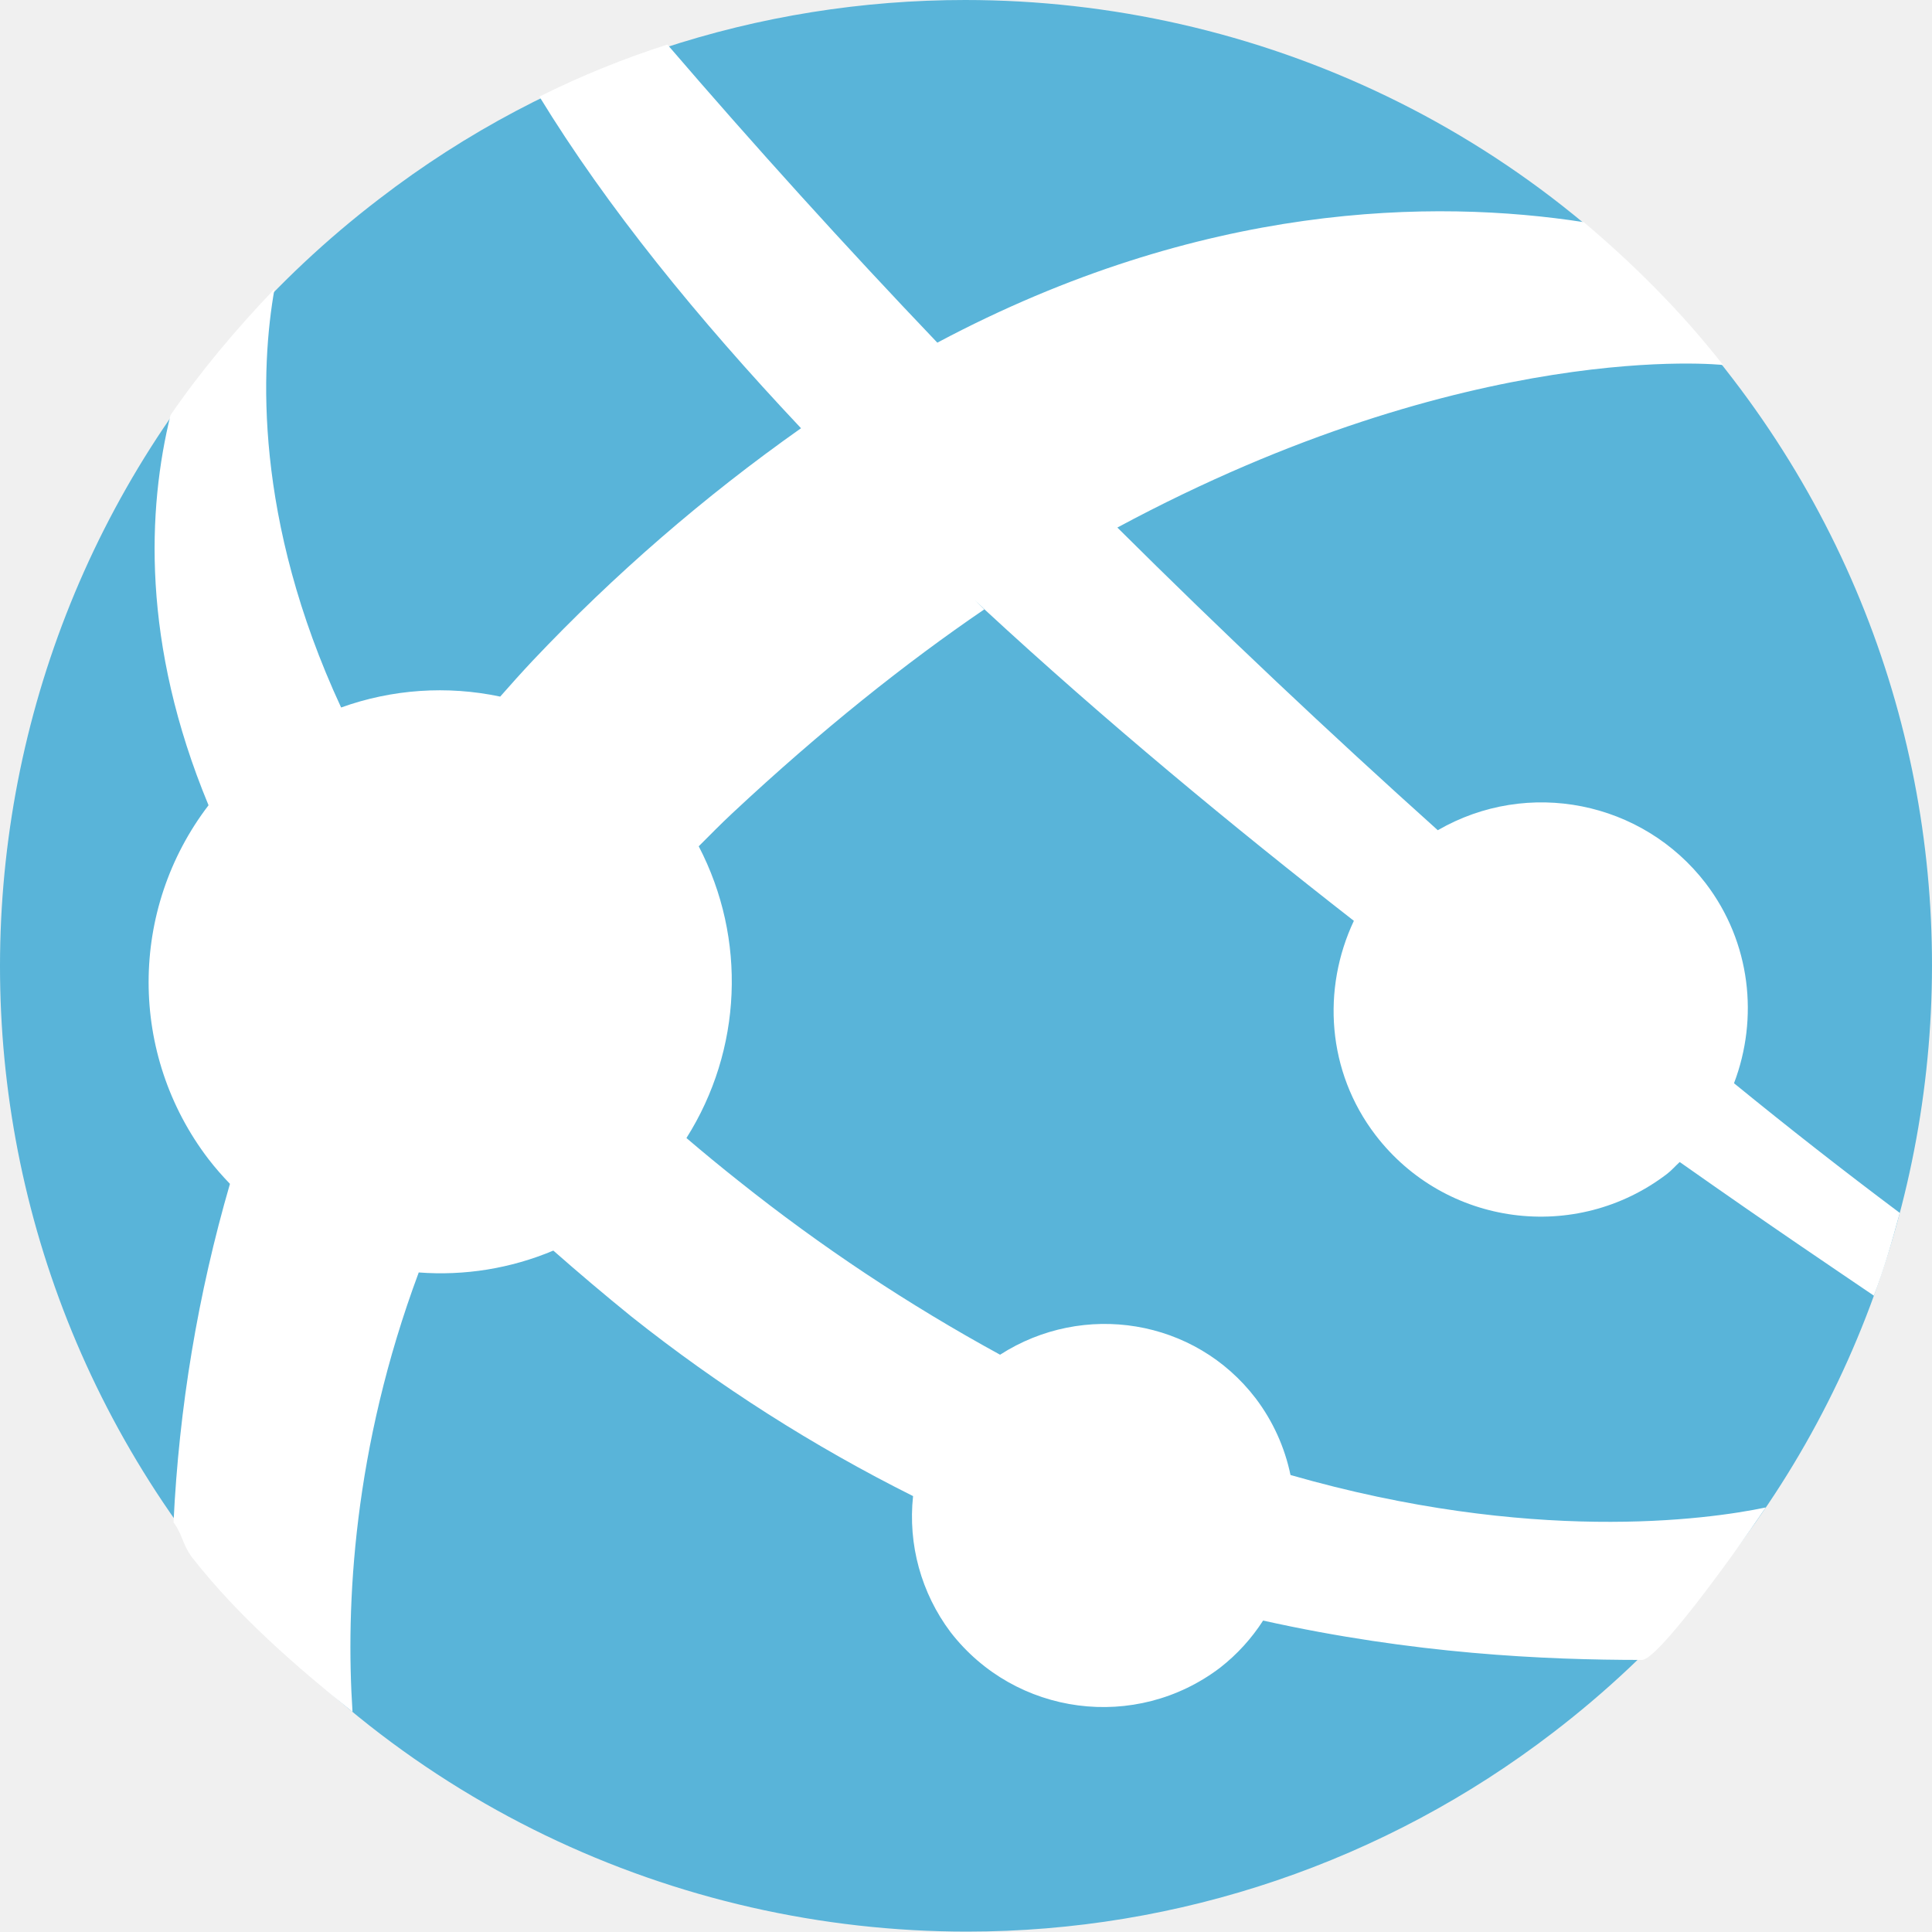
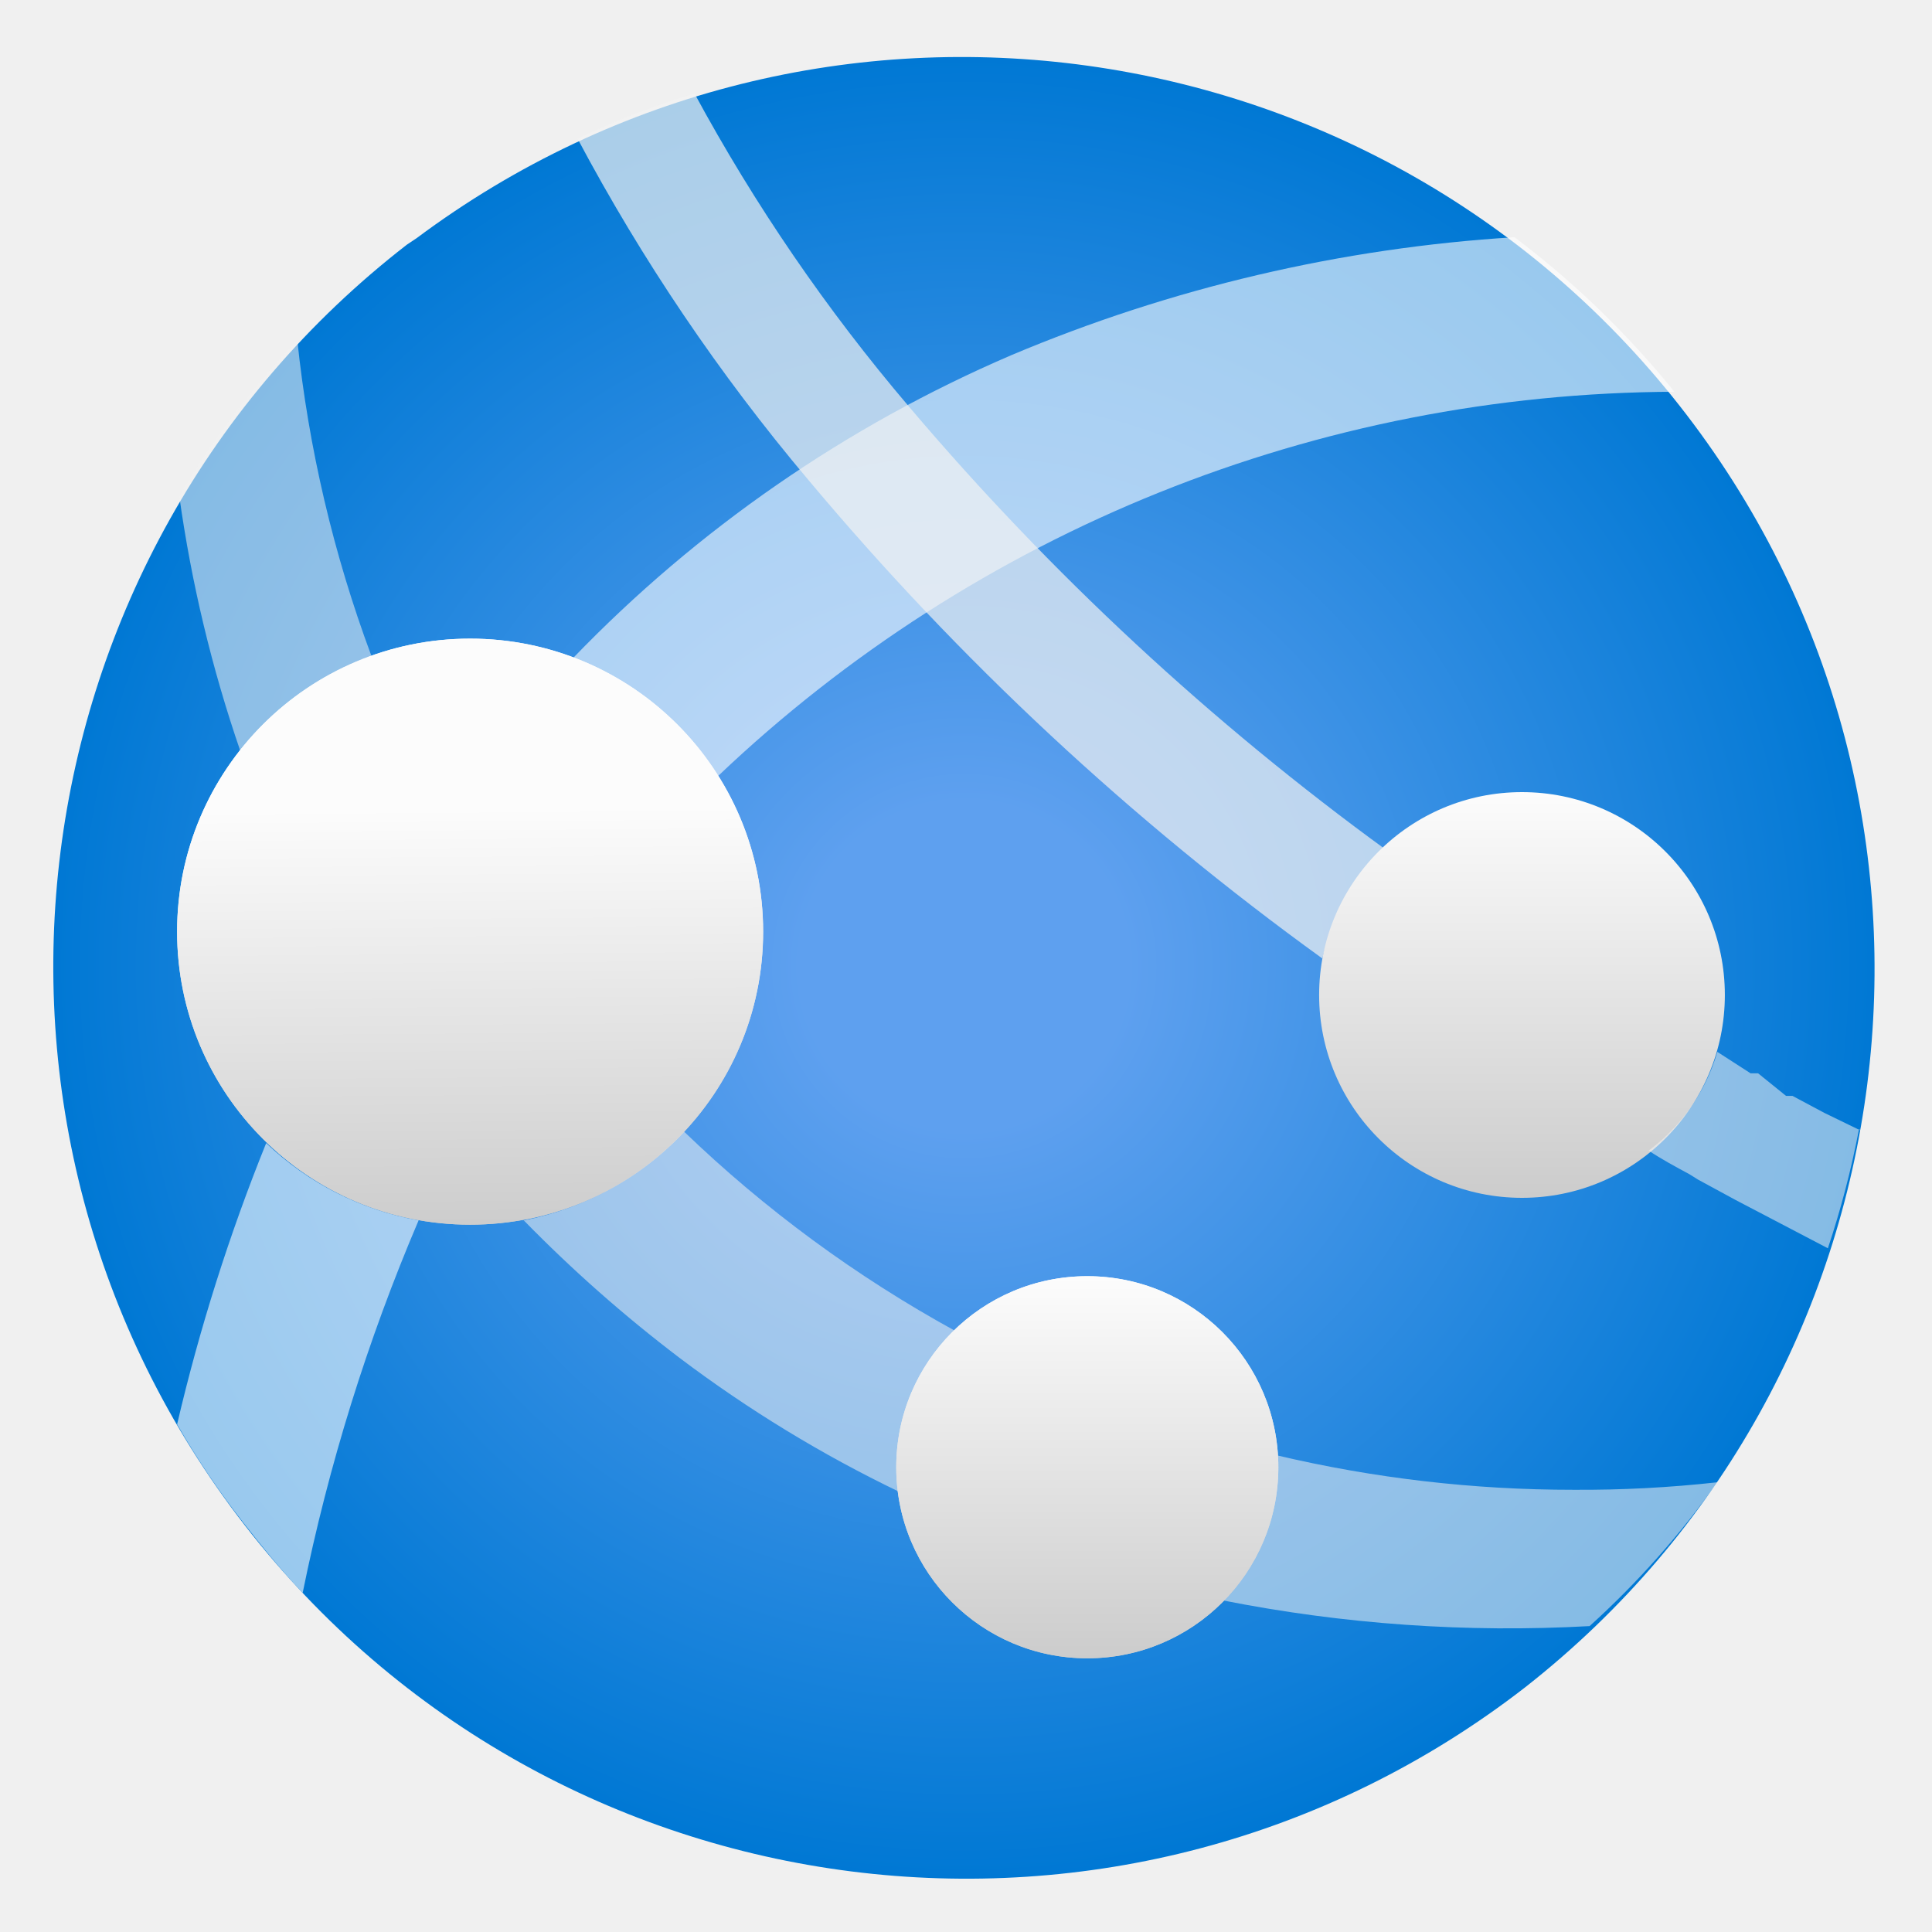
- <svg xmlns="http://www.w3.org/2000/svg" width="50" height="50" class="fxs-portal-svg">
-   <path d="M40.193 44.839a24.898 24.898 0 01-15.167 5.151c-7.52 0-14.956-3.376-19.87-9.803C-3.24 29.225-1.168 13.548 9.814 5.148 14.343 1.663 19.686 0 24.979 0c7.52 0 14.958 3.376 19.87 9.809 8.398 10.959 6.305 26.639-4.656 35.03" class="msportalfx-svg-c15" fill="#59b4d9" />
-   <path d="M35.6 29.378a5.385 5.385 0 007.541 1.004c.123-.094.218-.208.33-.309 2.409 1.697 4.082 2.817 5.025 3.459.279-.723.472-1.417.67-2.142a130.857 130.857 0 01-4.29-3.356c.639-1.68.437-3.64-.73-5.171a5.36 5.36 0 00-6.936-1.377 224.317 224.317 0 01-8.293-7.833c9.165-4.929 15.676-4.207 15.676-4.207-1.087-1.386-2.305-2.6-3.606-3.697-3.865-.597-9.869-.53-16.729 3.119l-.002-.003h-.001a200.322 200.322 0 01-6.983-7.712A23.264 23.264 0 0013.96 2.5c1.749 2.862 4.102 5.749 6.754 8.565l.017.017a46.293 46.293 0 00-6.944 6.015c-.29.309-.569.62-.842.931a7.546 7.546 0 00-4.117.282C6.564 13.425 6.746 9.501 7.104 7.478c-.983 1.03-1.901 2.113-2.692 3.267-.591 2.415-.759 5.898.985 10.095a7.538 7.538 0 00-.005 9.153c.176.229.364.442.559.645a37.87 37.87 0 00-1.46 8.761c.237.322.237.582.472.896 1.199 1.538 2.705 2.834 4.16 4.008-.18-2.75.014-6.806 1.714-11.372a7.507 7.507 0 003.483-.566c.64.563 1.31 1.132 2.025 1.711a41.672 41.672 0 007.285 4.643 4.974 4.974 0 00.968 3.518 4.998 4.998 0 006.983.919 4.918 4.918 0 001.108-1.216c3.889.866 7.287 1.019 9.806 1.019.386 0 2.177-2.436 3.203-3.946-1.534.321-6.083.946-12.3-.84a4.952 4.952 0 00-.898-1.98c-1.579-2.07-4.466-2.518-6.618-1.133a46.853 46.853 0 01-6.758-4.49 46.422 46.422 0 01-1.359-1.118 7.578 7.578 0 00.318-7.55c.286-.286.567-.573.871-.857 2.311-2.159 4.485-3.887 6.519-5.274-.082-.076-.156-.156-.236-.233.081.075.157.152.239.227l-.002.001c3.121 2.886 6.43 5.621 9.564 8.065-.829 1.758-.699 3.899.562 5.547z" class="msportalfx-svg-c01" fill="#fff" />
+ <svg xmlns="http://www.w3.org/2000/svg" id="b70acf0a-34b4-4bdf-9024-7496043ff915" width="18" height="18" viewBox="0 0 18 18">
+   <defs>
+     <radialGradient id="e2cf8746-c9a8-4eee-86c2-4951983c6032" cx="13428.81" cy="3518.86" r="56.67" gradientTransform="translate(-2005.33 -518.83) scale(0.15)" gradientUnits="userSpaceOnUse">
+       <stop offset="0.18" stop-color="#5ea0ef" />
+       <stop offset="1" stop-color="#0078d4" />
+     </radialGradient>
+     <linearGradient id="bdd213dd-d313-473c-8ff4-0133fd3a9033" x1="4.4" y1="11.48" x2="4.37" y2="7.53" gradientUnits="userSpaceOnUse">
+       <stop offset="0" stop-color="#ccc" />
+       <stop offset="1" stop-color="#fcfcfc" />
+     </linearGradient>
+     <linearGradient id="afcc63c5-3649-4476-a742-bcb53a569f3c" x1="10.13" y1="15.45" x2="10.13" y2="11.9" gradientUnits="userSpaceOnUse">
+       <stop offset="0" stop-color="#ccc" />
+       <stop offset="1" stop-color="#fcfcfc" />
+     </linearGradient>
+     <linearGradient id="bd873f0b-9954-4aa5-a3df-9f4c64e8729d" x1="14.18" y1="11.15" x2="14.18" y2="7.38" gradientUnits="userSpaceOnUse">
+       <stop offset="0" stop-color="#ccc" />
+       <stop offset="1" stop-color="#fcfcfc" />
+     </linearGradient>
+   </defs>
+   <path id="ee75dd06-1aca-4f76-9d11-d05a284020ad" d="M14.21,15.72A8.5,8.5,0,0,1,3.79,2.28l.09-.06a8.5,8.5,0,0,1,10.33,13.5" fill="url(#e2cf8746-c9a8-4eee-86c2-4951983c6032)" />
+   <path d="M6.69,7.23A13,13,0,0,1,15.6,3.65a8.47,8.47,0,0,0-1.49-1.44,14.34,14.34,0,0,0-4.69,1.1A12.54,12.54,0,0,0,5.34,6.13,2.76,2.76,0,0,1,6.69,7.23Z" fill="#fff" opacity="0.6" />
+   <path d="M2.48,10.65a17.86,17.86,0,0,0-.83,2.62,7.82,7.82,0,0,0,.62.92c.18.23.35.44.55.65A17.94,17.94,0,0,1,3.9,11.37,2.76,2.76,0,0,1,2.48,10.65Z" fill="#fff" opacity="0.6" />
+   <path d="M3.46,6.11a12,12,0,0,1-.69-2.94,8.15,8.15,0,0,0-1.1,1.45A12.69,12.69,0,0,0,2.24,7,2.69,2.69,0,0,1,3.46,6.11Z" fill="#f2f2f2" opacity="0.55" />
+   <circle cx="4.38" cy="8.68" r="2.73" fill="url(#bdd213dd-d313-473c-8ff4-0133fd3a9033)" />
+   <path d="M8.36,13.67A1.77,1.77,0,0,1,8.9,12.4a11.88,11.88,0,0,1-2.53-1.86,2.74,2.74,0,0,1-1.49.83,13.1,13.1,0,0,0,1.45,1.28A12.12,12.12,0,0,0,8.38,13.9,1.79,1.79,0,0,1,8.36,13.67Z" fill="#f2f2f2" opacity="0.55" />
+   <path d="M14.66,13.88a12,12,0,0,1-2.76-.32.41.41,0,0,1,0,.11,1.75,1.75,0,0,1-.51,1.24,13.69,13.69,0,0,0,3.42.24A8.21,8.21,0,0,0,16,13.81,11.5,11.5,0,0,1,14.66,13.88Z" fill="#f2f2f2" opacity="0.55" />
+   <circle cx="10.13" cy="13.67" r="1.78" fill="url(#afcc63c5-3649-4476-a742-bcb53a569f3c)" />
+   <path d="M12.32,8.93a1.83,1.83,0,0,1,.61-1A25.5,25.5,0,0,1,8.47,3.79a16.91,16.91,0,0,1-2-2.92,7.64,7.64,0,0,0-1.09.42A18.14,18.14,0,0,0,7.53,4.47,26.44,26.44,0,0,0,12.32,8.93Z" fill="#f2f2f2" opacity="0.7" />
+   <circle cx="14.18" cy="9.27" r="1.89" fill="url(#bd873f0b-9954-4aa5-a3df-9f4c64e8729d)" />
+   <path d="M17.35,10.54,17,10.37l0,0-.3-.16-.06,0L16.38,10l-.07,0L16,9.8a1.76,1.76,0,0,1-.64.92c.12.08.25.15.38.22l.08.05.35.19,0,0,.86.45h0a8.63,8.63,0,0,0,.29-1.11Z" fill="#f2f2f2" opacity="0.55" />
+   <circle cx="4.38" cy="8.68" r="2.73" fill="url(#bdd213dd-d313-473c-8ff4-0133fd3a9033)" />
+   <circle cx="10.13" cy="13.67" r="1.78" fill="url(#afcc63c5-3649-4476-a742-bcb53a569f3c)" />
</svg>
